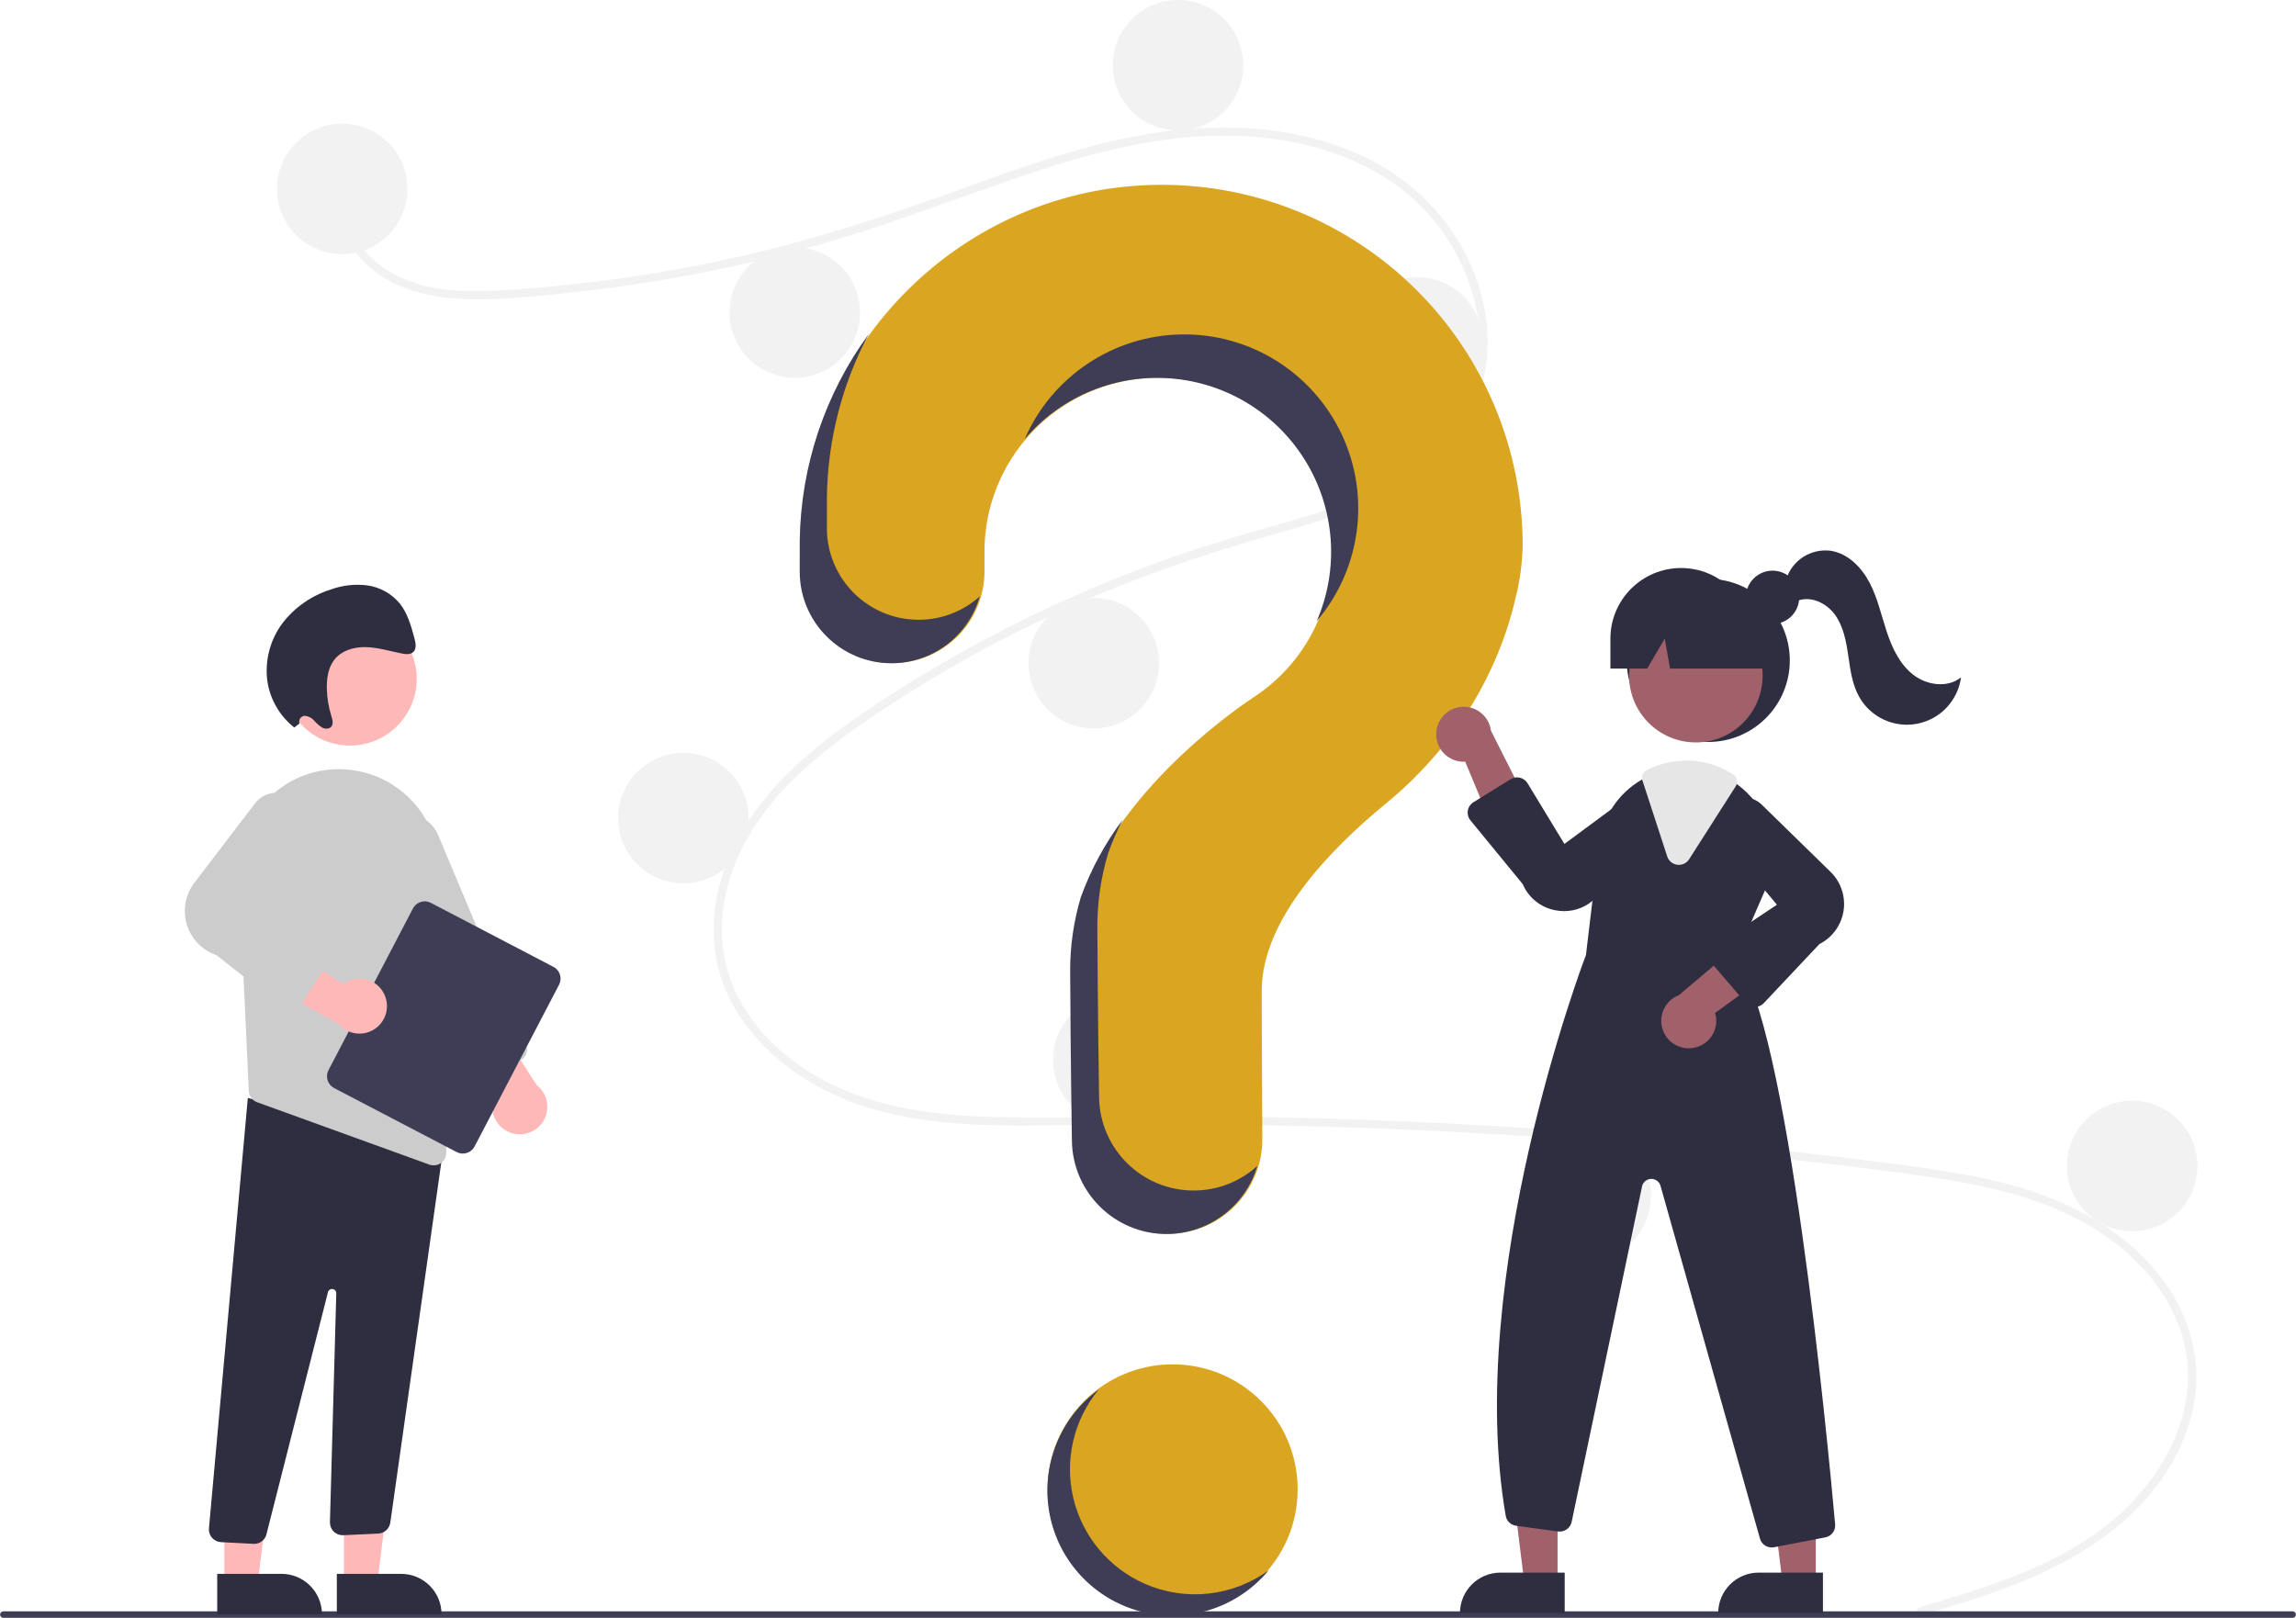
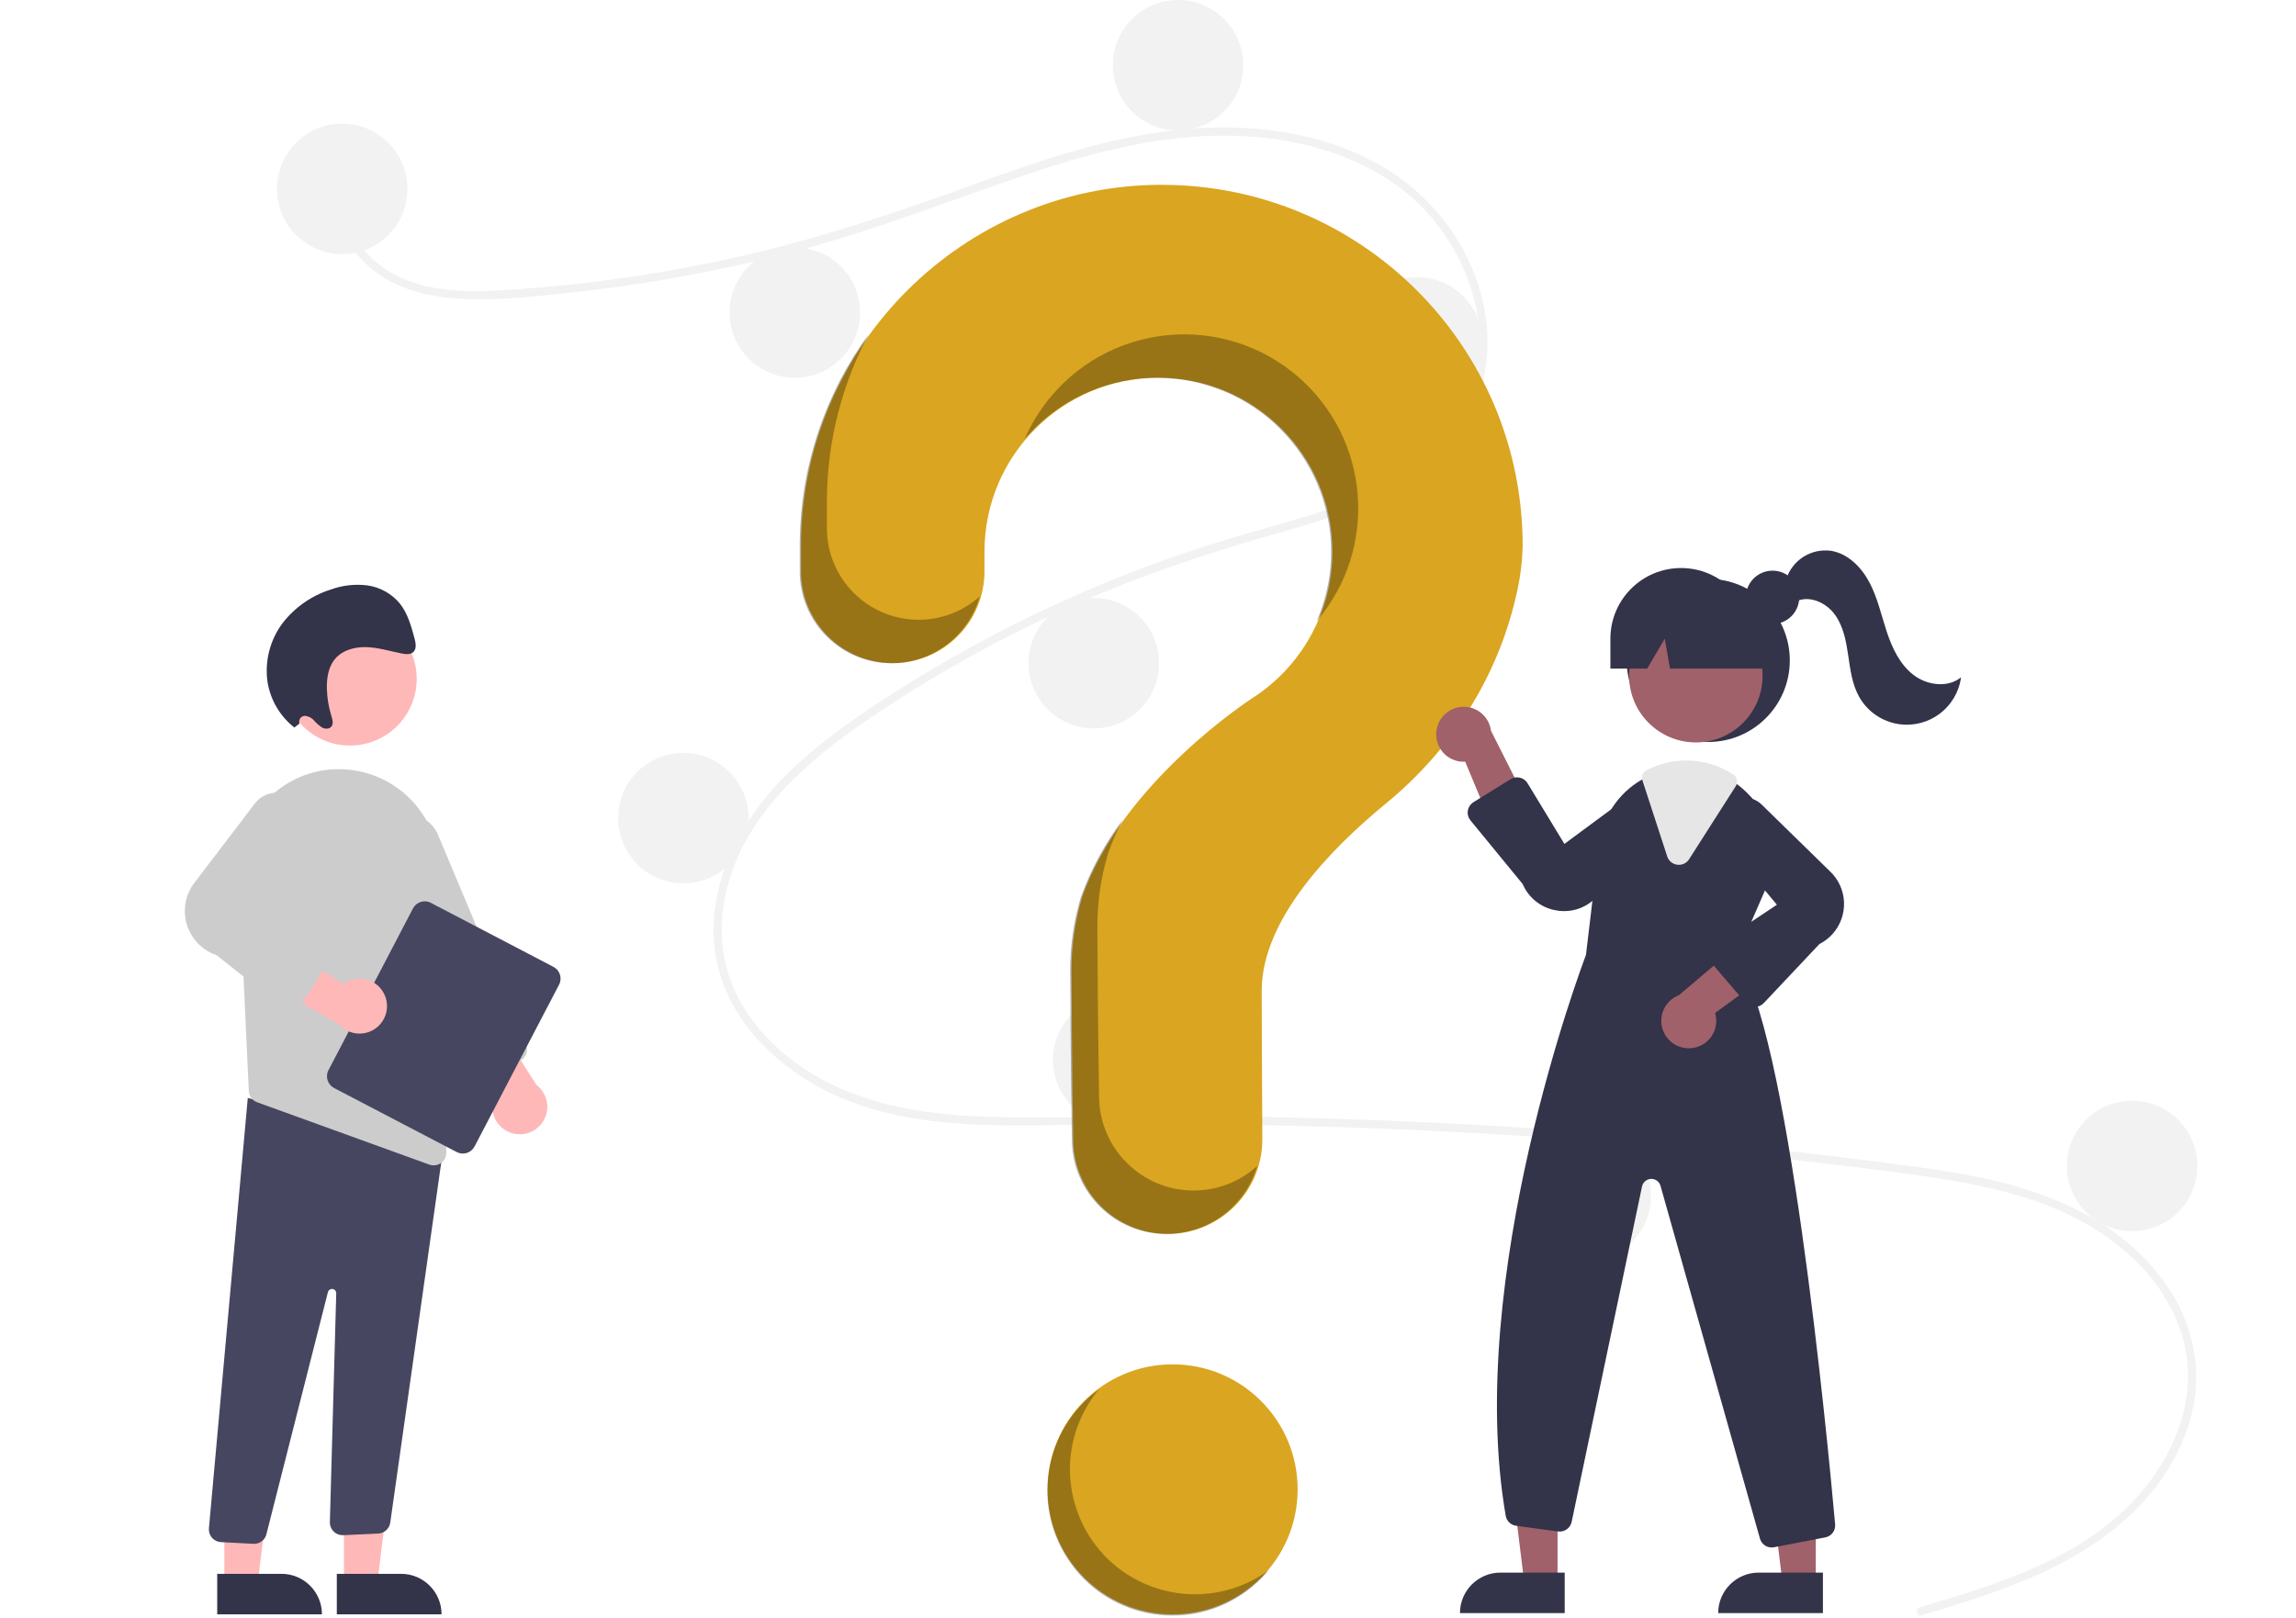
- <svg xmlns="http://www.w3.org/2000/svg" width="844.675" height="595.262" viewBox="0 0 844.675 595.262" role="img" artist="Katerina Limpitsouni" source="https://undraw.co/">
-   <circle cx="431.393" cy="548" r="46" fill="#daa520" />
-   <path d="M883.862,743.785c25.735-7.729,53.094-15.788,73.503-34.161,18.238-16.418,30.55-41.489,22.995-66.112-7.54-24.572-30.124-40.956-53.442-49.105-13.225-4.622-27.061-7.186-40.891-9.2-15.035-2.19-30.136-3.984-45.23-5.71q-91.677-10.486-184.044-12.811c-30.385-.765-60.764-.747-91.152-.306-27.139.394-55.722.384-80.899-11.151-19.578-8.97-37.348-25.289-42.803-46.734-6.297-24.755,5.318-49.964,21.98-67.892,8.783-9.45,19.047-17.404,29.636-24.717,11.487-7.934,23.375-15.306,35.521-22.188a494.634,494.634,0,0,1,74.767-34.468c12.746-4.634,25.68-8.633,38.728-12.321,11.017-3.115,22.068-6.234,32.716-10.477,20.583-8.204,40.161-22.1,45.395-44.881,4.96-21.591-3.403-45.031-18.065-61.071-16.963-18.557-42.539-26.692-67.06-28.008-27.528-1.478-54.422,5.412-80.297,14.156-27.597,9.326-54.599,20.049-82.778,27.603a556.958,556.958,0,0,1-85.196,15.837c-14.082,1.5-28.59,3.193-42.756,2.045-11.872-.962-23.684-4.454-32.434-12.88-7.503-7.225-11.972-17.154-10.435-27.632.279-1.903,3.17-1.094,2.893.798-1.87,12.755,6.8,24.509,17.484,30.529,12.348,6.958,27.374,6.968,41.122,6.172a537.825,537.825,0,0,0,88.515-12.796c28.593-6.531,56.164-15.866,83.704-25.839,26.156-9.472,52.897-18.716,80.84-20.767,24.246-1.78,49.752,1.752,70.874,14.423,18.564,11.136,32.215,29.707,36.565,51.018,4.25,20.825-1.636,41.785-17.4,56.317-16.321,15.046-38.701,21.479-59.557,27.404-26.452,7.514-52.337,16.298-77.392,27.703a485.824,485.824,0,0,0-72.8,40.928c-22.246,15.202-44.201,34.331-51.237,61.451-3.277,12.633-2.672,26.032,2.812,37.965,4.876,10.61,12.907,19.535,22.262,26.419,22.321,16.424,50.453,19.797,77.414,20.132,30.281.377,60.564-.645,90.855-.148q92.599,1.52,184.819,11.273,23.108,2.446,46.158,5.407c13.822,1.776,27.69,3.541,41.278,6.695,24.162,5.608,47.674,16.392,62.692,36.878a61.319,61.319,0,0,1,11.947,30.446c1.051,11.524-1.77,23.069-6.98,33.321-11.532,22.69-33.134,37.123-56.073,46.605-12.287,5.079-25.032,8.926-37.752,12.746-1.853.557-2.645-2.338-.798-2.893Z" transform="translate(-177.6623 -152.3692)" fill="#f2f2f2" />
-   <circle cx="125.893" cy="69.5" r="24" fill="#f2f2f2" />
-   <circle cx="292.393" cy="115" r="24" fill="#f2f2f2" />
-   <circle cx="433.393" cy="24" r="24" fill="#f2f2f2" />
-   <circle cx="521.393" cy="126" r="24" fill="#f2f2f2" />
-   <circle cx="402.393" cy="244" r="24" fill="#f2f2f2" />
-   <circle cx="251.393" cy="301" r="24" fill="#f2f2f2" />
-   <circle cx="411.393" cy="390" r="24" fill="#f2f2f2" />
-   <circle cx="583.393" cy="440" r="24" fill="#f2f2f2" />
-   <circle cx="784.393" cy="429" r="24" fill="#f2f2f2" />
-   <path d="M604.128,220.373c-71.892.508-130.756,58.93-131.777,130.816-.009.664-.014,5.33-.013,11.434a33.748,33.748,0,0,0,33.744,33.746h0a33.769,33.769,0,0,0,33.761-33.798c-.003-4.152-.006-7.026-.006-7.202a64,64,0,1,1,98.52,53.879l.012.014s-48.028,30.92-62.671,73.335l.012.003a94.004,94.004,0,0,0-3.874,26.768c0,3.725.219,36.321.643,62.778a34.786,34.786,0,0,0,34.79,34.222h0a34.796,34.796,0,0,0,34.794-35.011c-.147-24.229-.227-52.442-.227-54.489,0-26.045,25.125-51.995,45.764-68.917,23.766-19.487,40.868-46.043,47.737-75.999a86.762,86.762,0,0,0,2.499-18.834A132.75,132.75,0,0,0,604.128,220.373Z" transform="translate(-177.6623 -152.3692)" fill="#daa520" />
-   <path d="M1021.147,747.631H178.853a1.191,1.191,0,0,1,0-2.381h842.294a1.191,1.191,0,0,1,0,2.381Z" transform="translate(-177.6623 -152.3692)" fill="#3f3d56" />
-   <circle cx="628.449" cy="242.996" r="30" fill="#2f2e41" />
-   <polygon points="573.012 582.129 560.753 582.129 554.92 534.841 573.015 534.841 573.012 582.129" fill="#a0616a" />
-   <path d="M551.996,578.626h23.644a0,0,0,0,1,0,0v14.887a0,0,0,0,1,0,0H537.109a0,0,0,0,1,0,0v0A14.887,14.887,0,0,1,551.996,578.626Z" fill="#2f2e41" />
-   <polygon points="668.012 582.129 655.753 582.129 649.92 534.841 668.015 534.841 668.012 582.129" fill="#a0616a" />
-   <path d="M646.996,578.626h23.644a0,0,0,0,1,0,0v14.887a0,0,0,0,1,0,0H632.109a0,0,0,0,1,0,0v0A14.887,14.887,0,0,1,646.996,578.626Z" fill="#2f2e41" />
-   <circle cx="623.89" cy="248.61" r="24.561" fill="#a0616a" />
-   <path d="M816.191,504.775l10.99-25.25a31.383,31.383,0,0,0-6.95-35.6,31.873,31.873,0,0,0-3.07-2.67,30.935,30.935,0,0,0-18.99-6.57,32.179,32.179,0,0,0-13.4,2.98c-.36.16-.71.33-1.07.5-.69.33-1.37.69-2.03,1.06a31.678,31.678,0,0,0-15.7,23.88l-4.85,40.64c-1.22,3.19-44.74,118.39-29.52,206.34a4.467,4.467,0,0,0,3.82,3.67l15.43,2.1a4.497,4.497,0,0,0,5.01-3.53l25.89-123.41a3.503,3.503,0,0,1,6.8-.23l36.58,129.78a4.471,4.471,0,0,0,4.31,3.28,5.122,5.122,0,0,0,.87-.08l18.85-3.63a4.471,4.471,0,0,0,3.63-4.81C850.021,682.335,835.301,527.605,816.191,504.775Z" transform="translate(-177.6623 -152.3692)" fill="#2f2e41" />
-   <path d="M706.102,421.419A10.056,10.056,0,0,0,716.696,432.623l13.729,32.992,10.385-15.394-14.629-28.97a10.11,10.11,0,0,0-20.079.169Z" transform="translate(-177.6623 -152.3692)" fill="#a0616a" />
-   <path d="M800.19,537.996a10.056,10.056,0,0,0,8.427-12.913l28.885-21.038-17.39-6.512-24.764,20.977a10.11,10.11,0,0,0,4.842,19.487Z" transform="translate(-177.6623 -152.3692)" fill="#a0616a" />
-   <path d="M753.102,487.61a17.057,17.057,0,0,1-3.298-.325,16.305,16.305,0,0,1-11.948-9.616l-19.234-23.453a4.501,4.501,0,0,1,1.111-6.681l13.684-8.471a4.5,4.5,0,0,1,6.215,1.49l13.556,22.334L779.15,443.702A9.721,9.721,0,0,1,790.46,459.264l-25.912,23.637A16.253,16.253,0,0,1,753.102,487.61Z" transform="translate(-177.6623 -152.3692)" fill="#2f2e41" />
-   <path d="M823.252,522.883c-.035,0-.071,0-.106-.001a4.508,4.508,0,0,1-3.311-1.57l-12.166-14.193a4.5,4.5,0,0,1,.92-6.673l22.781-15.188-20.638-24.812a9.721,9.721,0,0,1,14.887-12.183l25.084,24.513a16.525,16.525,0,0,1-3.675,26.94l-20.501,21.754A4.507,4.507,0,0,1,823.252,522.883Z" transform="translate(-177.6623 -152.3692)" fill="#2f2e41" />
-   <path d="M795.307,470.584a4.632,4.632,0,0,1-.584-.037,4.461,4.461,0,0,1-3.71-3.069l-9.142-28.029a3.083,3.083,0,0,1,1.594-3.725l.297-.14c.269-.128.535-.254.807-.375a32.574,32.574,0,0,1,13.603-3.023,31.327,31.327,0,0,1,17.161,5.157,3.13,3.13,0,0,1,.901,4.294L799.084,468.504A4.455,4.455,0,0,1,795.307,470.584Z" transform="translate(-177.6623 -152.3692)" fill="#e6e6e6" />
-   <circle cx="652.101" cy="219.786" r="9.817" fill="#2f2e41" />
-   <path d="M796.111,361.365h0a26,26,0,0,0-26,26v11h13.529l6.471-11,1.941,11h41.059l-11-11A26,26,0,0,0,796.111,361.365Z" transform="translate(-177.6623 -152.3692)" fill="#2f2e41" />
-   <path d="M834.809,365.431a15.15,15.15,0,0,1,16.481-10.396c6.256,1.046,11.202,6.075,14.149,11.691s4.308,11.903,6.289,17.928,4.791,12.084,9.793,15.984,12.677,4.958,17.59.946a20.118,20.118,0,0,1-37.477,7.181c-2.592-4.612-3.261-10.017-4.03-15.251s-1.767-10.65-4.862-14.94-8.888-7.093-13.804-5.139Z" transform="translate(-177.6623 -152.3692)" fill="#2f2e41" />
-   <path d="M515.609,380.408h0a33.748,33.748,0,0,1-33.744-33.746c-0-6.104.004-10.771.013-11.434a131.507,131.507,0,0,1,15.359-59.909,131.803,131.803,0,0,0-25.359,75.909c-.009.664-.014,5.33-.013,11.434a33.748,33.748,0,0,0,33.744,33.746h0A33.773,33.773,0,0,0,538.097,371.817,33.622,33.622,0,0,1,515.609,380.408Z" transform="translate(-177.6623 -152.3692)" fill="#3f3d56" />
-   <path d="M606.415,291.478a64.004,64.004,0,0,1,55.659,89.413,63.997,63.997,0,1,0-107.426-66.985A63.871,63.871,0,0,1,606.415,291.478Z" transform="translate(-177.6623 -152.3692)" fill="#3f3d56" />
-   <path d="M616.797,590.408h0a34.787,34.787,0,0,1-34.79-34.222c-.423-26.456-.643-59.052-.643-62.778a94.004,94.004,0,0,1,3.874-26.768l-.012-.003a95.069,95.069,0,0,1,5.494-12.701,110.047,110.047,0,0,0-15.494,28.701l.012.003a94.004,94.004,0,0,0-3.874,26.768c0,3.725.219,36.321.643,62.778a34.787,34.787,0,0,0,34.79,34.222h0a34.803,34.803,0,0,0,33.402-25.048A34.66,34.66,0,0,1,616.797,590.408Z" transform="translate(-177.6623 -152.3692)" fill="#3f3d56" />
-   <polygon points="126.541 582.585 138.8 582.584 144.633 535.296 126.538 535.297 126.541 582.585" fill="#ffb8b8" />
-   <path d="M301.576,731.451H340.107a0,0,0,0,1,0,0v14.887a0,0,0,0,1,0,0H316.463A14.887,14.887,0,0,1,301.576,731.451v0A0,0,0,0,1,301.576,731.451Z" transform="translate(464.0541 1325.404) rotate(179.9974)" fill="#2f2e41" />
-   <polygon points="82.541 582.585 94.8 582.584 100.633 535.296 82.538 535.297 82.541 582.585" fill="#ffb8b8" />
-   <path d="M257.576,731.451H296.107a0,0,0,0,1,0,0v14.887a0,0,0,0,1,0,0H272.463A14.887,14.887,0,0,1,257.576,731.451v0A0,0,0,0,1,257.576,731.451Z" transform="translate(376.0541 1325.406) rotate(179.9974)" fill="#2f2e41" />
-   <path d="M270.917,720.411l-11.975-.63a4.673,4.673,0,0,1-4.419-4.967l14.313-158.466,65.911,17.786,6.35-1.732L321.239,712.686a4.696,4.696,0,0,1-4.358,3.945l-12.909.601a4.674,4.674,0,0,1-4.931-4.796l2.339-84.196a1.558,1.558,0,0,0-3.083-.36L275.739,716.692a4.646,4.646,0,0,1-4.569,3.725C271.086,720.418,271.002,720.416,270.917,720.411Z" transform="translate(-177.6623 -152.3692)" fill="#2f2e41" />
-   <circle cx="128.742" cy="249.759" r="24.561" fill="#ffb8b8" />
-   <path d="M265.512,474.287l2.701,58.267.976,21.199a4.642,4.642,0,0,0,3.074,4.175l63.336,22.943a4.477,4.477,0,0,0,1.6.28,4.644,4.644,0,0,0,4.664-4.788L339.266,471.597A36.93,36.93,0,0,0,308.522,435.92c-.613-.093-1.236-.187-1.859-.27a36.249,36.249,0,0,0-29.165,9.441,37.236,37.236,0,0,0-11.986,29.196Z" transform="translate(-177.6623 -152.3692)" fill="#ccc" />
-   <path d="M365.855,569.245a10.064,10.064,0,0,1-5.369-15.227l-21.478-28.56,18.534-1.147,17.554,27.297a10.111,10.111,0,0,1-9.242,17.637Z" transform="translate(-177.6623 -152.3692)" fill="#ffb8b8" />
-   <path d="M350.753,548.85a4.644,4.644,0,0,1-2.541-2.518L315.854,469.237a12.463,12.463,0,1,1,22.984-9.647l32.358,77.095a4.679,4.679,0,0,1-2.5,6.118l-14.365,6.029a4.642,4.642,0,0,1-3.577.017Z" transform="translate(-177.6623 -152.3692)" fill="#ccc" />
-   <path d="M298.508,546.131,329.587,486.622a4.878,4.878,0,0,1,6.575-2.063l45.112,23.56a4.878,4.878,0,0,1,2.063,6.575l-31.079,59.509a4.878,4.878,0,0,1-6.575,2.063L300.571,552.706A4.878,4.878,0,0,1,298.508,546.131Z" transform="translate(-177.6623 -152.3692)" fill="#3f3d56" />
-   <path d="M319.351,518.943a10.064,10.064,0,0,0-15.517-4.46l-29.778-19.754-.051,18.57L302.29,529.21a10.111,10.111,0,0,0,17.06-10.267Z" transform="translate(-177.6623 -152.3692)" fill="#ffb8b8" />
-   <path d="M281.701,523.119l-24.337-19.278a17.163,17.163,0,0,1-7.823-27.135l22.097-28.96a10.096,10.096,0,0,1,17.13,10.284l-17.484,28.6,25.694,12.187a4.674,4.674,0,0,1,1.948,6.72l-10.372,16.414a4.682,4.682,0,0,1-3.167,2.111c-.026.004-.051.008-.077.012A4.696,4.696,0,0,1,281.701,523.119Z" transform="translate(-177.6623 -152.3692)" fill="#ccc" />
-   <path d="M287.845,418.574a2.135,2.135,0,0,1,1.856-2.819,4.93,4.93,0,0,1,3.476,1.715,13.833,13.833,0,0,0,3.071,2.637c1.188.599,2.8.514,3.477-.628.636-1.072.2-2.508-.185-3.753a36.907,36.907,0,0,1-1.63-9.77c-.111-3.7.411-7.562,2.46-10.448,2.644-3.725,7.371-5.139,11.845-5.036s8.875,1.484,13.307,2.357c1.53.301,3.328.456,4.352-.73,1.088-1.261.688-3.301.226-5.004-1.201-4.417-2.475-8.985-5.265-12.552a18.898,18.898,0,0,0-12.061-6.79,28.938,28.938,0,0,0-13.462,1.528,36.096,36.096,0,0,0-17.683,12.319,29.236,29.236,0,0,0-5.578,21.6,26.667,26.667,0,0,0,9.886,16.855Z" transform="translate(-177.6623 -152.3692)" fill="#2f2e41" />
-   <path d="M598.92,735.149a45.994,45.994,0,0,1-17.07-71.489,45.997,45.997,0,1,0,62.569,66.464A45.969,45.969,0,0,1,598.92,735.149Z" transform="translate(-177.6623 -152.3692)" fill="#3f3d56" />
+ <svg xmlns="http://www.w3.org/2000/svg" id="Camada_1" version="1.1" viewBox="0 0 844.68 595.26">
+   <defs>
+     <style>
+       .st0 {
+         fill: #e6e6e6;
+       }
+ 
+       .st1 {
+         fill: #ccc;
+       }
+ 
+       .st2 {
+         fill: #ffb8b8;
+       }
+ 
+       .st3 {
+         fill: #daa520;
+       }
+ 
+       .st4 {
+         opacity: .3;
+       }
+ 
+       .st5 {
+         fill: #f2f2f2;
+       }
+ 
+       .st6 {
+         fill: #464660;
+       }
+ 
+       .st7 {
+         fill: #a0616a;
+       }
+ 
+       .st8 {
+         fill: #333349;
+       }
+     </style>
+   </defs>
+   <circle class="st3" cx="431.39" cy="548" r="46" />
+   <path class="st5" d="M706.2,591.42c25.73-7.73,53.09-15.79,73.5-34.16,18.24-16.42,30.55-41.49,22.99-66.11-7.54-24.57-30.12-40.96-53.44-49.11-13.22-4.62-27.06-7.19-40.89-9.2-15.03-2.19-30.14-3.98-45.23-5.71-61.12-6.99-122.47-11.26-184.04-12.81-30.38-.77-60.76-.75-91.15-.31-27.14.39-55.72.38-80.9-11.15-19.58-8.97-37.35-25.29-42.8-46.73-6.3-24.75,5.32-49.96,21.98-67.89,8.78-9.45,19.05-17.4,29.64-24.72,11.49-7.93,23.38-15.31,35.52-22.19,23.92-13.55,48.93-25.08,74.77-34.47,12.75-4.63,25.68-8.63,38.73-12.32,11.02-3.11,22.07-6.23,32.72-10.48,20.58-8.2,40.16-22.1,45.39-44.88,4.96-21.59-3.4-45.03-18.07-61.07-16.96-18.56-42.54-26.69-67.06-28.01-27.53-1.48-54.42,5.41-80.3,14.16-27.6,9.33-54.6,20.05-82.78,27.6-27.94,7.48-56.43,12.78-85.2,15.84-14.08,1.5-28.59,3.19-42.76,2.04-11.87-.96-23.68-4.45-32.43-12.88-7.5-7.22-11.97-17.15-10.44-27.63.28-1.9,3.17-1.09,2.89.8-1.87,12.76,6.8,24.51,17.48,30.53,12.35,6.96,27.37,6.97,41.12,6.17,29.81-1.8,59.42-6.08,88.51-12.8,28.59-6.53,56.16-15.87,83.7-25.84,26.16-9.47,52.9-18.72,80.84-20.77,24.25-1.78,49.75,1.75,70.87,14.42,18.56,11.14,32.21,29.71,36.56,51.02,4.25,20.82-1.64,41.79-17.4,56.32-16.32,15.05-38.7,21.48-59.56,27.4-26.45,7.51-52.34,16.3-77.39,27.7-25.4,11.53-49.75,25.22-72.8,40.93-22.25,15.2-44.2,34.33-51.24,61.45-3.28,12.63-2.67,26.03,2.81,37.96,4.88,10.61,12.91,19.53,22.26,26.42,22.32,16.42,50.45,19.8,77.41,20.13,30.28.38,60.56-.65,90.86-.15,61.73,1.01,123.34,4.77,184.82,11.27,15.41,1.63,30.79,3.43,46.16,5.41,13.82,1.78,27.69,3.54,41.28,6.69,24.16,5.61,47.67,16.39,62.69,36.88,6.67,8.88,10.79,19.4,11.95,30.45,1.05,11.52-1.77,23.07-6.98,33.32-11.53,22.69-33.13,37.12-56.07,46.6-12.29,5.08-25.03,8.93-37.75,12.75-1.85.56-2.64-2.34-.8-2.89h0Z" />
+   <circle class="st5" cx="125.89" cy="69.5" r="24" />
+   <circle class="st5" cx="292.39" cy="115" r="24" />
+   <circle class="st5" cx="433.39" cy="24" r="24" />
+   <circle class="st5" cx="521.39" cy="126" r="24" />
+   <circle class="st5" cx="402.39" cy="244" r="24" />
+   <circle class="st5" cx="251.39" cy="301" r="24" transform="translate(-85.99 500.93) rotate(-80.78)" />
+   <circle class="st5" cx="411.39" cy="390" r="24" />
+   <circle class="st5" cx="583.39" cy="440" r="24" />
+   <circle class="st5" cx="784.39" cy="429" r="24" />
+   <path class="st3" d="M426.47,68c-71.89.51-130.76,58.93-131.78,130.82,0,.66-.01,5.33-.01,11.43,0,18.64,15.11,33.74,33.74,33.75h0c18.65,0,33.77-15.13,33.76-33.78v-.02c0-4.15,0-7.03,0-7.2,0-35.35,28.64-64.01,63.99-64.01s64.01,28.64,64.01,63.99c0,21.82-11.11,42.14-29.48,53.91h.01s-48.03,30.93-62.67,73.35h.01c-2.57,8.69-3.88,17.71-3.87,26.77,0,3.73.22,36.32.64,62.78.31,18.99,15.79,34.23,34.79,34.22h0c19.22,0,34.8-15.58,34.79-34.8,0-.07,0-.14,0-.21-.15-24.23-.23-52.44-.23-54.49,0-26.04,25.13-51.99,45.76-68.92,23.77-19.49,40.87-46.04,47.74-76,1.52-6.17,2.36-12.48,2.5-18.83,0-73.32-59.43-132.75-132.75-132.75-.32,0-.64,0-.96,0Z" />
+   <circle class="st8" cx="628.45" cy="243" r="30" />
+   <polygon class="st7" points="573.01 582.13 560.75 582.13 554.92 534.84 573.02 534.84 573.01 582.13" />
+   <path class="st8" d="M552,578.63h23.64v14.89h-38.53c0-8.22,6.67-14.89,14.89-14.89Z" />
+   <polygon class="st7" points="668.01 582.13 655.75 582.13 649.92 534.84 668.02 534.84 668.01 582.13" />
+   <path class="st8" d="M647,578.63h23.64v14.89h-38.53c0-8.22,6.67-14.89,14.89-14.89Z" />
+   <circle class="st7" cx="623.89" cy="248.61" r="24.56" />
+   <path class="st8" d="M638.53,352.41l10.99-25.25c5.47-12.14,2.68-26.41-6.95-35.6-.97-.95-1.99-1.85-3.07-2.67-5.42-4.24-12.11-6.55-18.99-6.57-4.63.02-9.2,1.03-13.4,2.98-.36.16-.71.33-1.07.5-.69.33-1.37.69-2.03,1.06-8.73,5.01-14.56,13.88-15.7,23.88l-4.85,40.64c-1.22,3.19-44.74,118.39-29.52,206.34.33,1.93,1.88,3.42,3.82,3.67l15.43,2.1c2.34.32,4.52-1.22,5.01-3.53l25.89-123.41c.4-1.89,2.26-3.11,4.15-2.71,1.28.27,2.3,1.22,2.65,2.48l36.58,129.78c.54,1.94,2.3,3.28,4.31,3.28.29,0,.58-.03.87-.08l18.85-3.63c2.27-.42,3.84-2.51,3.63-4.81-2.77-30.89-17.49-185.62-36.6-208.45Z" />
+   <path class="st7" d="M528.44,269.05c-.64,5.52,3.31,10.51,8.82,11.15.59.07,1.18.09,1.77.05l13.73,32.99,10.39-15.39-14.63-28.97c-.7-5.54-5.77-9.46-11.31-8.75-4.63.59-8.26,4.28-8.77,8.92h0Z" />
+   <path class="st7" d="M622.53,385.63c5.51-.66,9.45-5.66,8.79-11.18-.07-.59-.19-1.17-.36-1.74l28.89-21.04-17.39-6.51-24.76,20.98c-5.22,1.98-7.85,7.81-5.88,13.03,1.65,4.37,6.09,7.04,10.72,6.45h0Z" />
+   <path class="st8" d="M575.44,335.24c-1.11,0-2.21-.11-3.3-.33-5.34-1.02-9.82-4.62-11.95-9.62l-19.23-23.45c-1.58-1.92-1.3-4.76.63-6.33.15-.13.32-.24.48-.35l13.68-8.47c2.11-1.31,4.89-.66,6.2,1.46,0,.01.01.02.02.03l13.56,22.33,25.96-19.19c4.76-2.49,10.63-.66,13.12,4.1,1.99,3.8,1.26,8.46-1.81,11.47l-25.91,23.64c-3.04,3.02-7.16,4.71-11.45,4.71Z" />
+   <path class="st8" d="M645.59,370.51s-.07,0-.11,0c-1.28-.03-2.48-.6-3.31-1.57l-12.17-14.19c-1.62-1.89-1.4-4.73.49-6.34.14-.12.28-.23.43-.33l22.78-15.19-20.64-24.81c-2.76-4.6-1.27-10.58,3.34-13.34,3.68-2.21,8.38-1.74,11.55,1.15l25.08,24.51c6.74,6.16,7.21,16.61,1.06,23.35-1.35,1.47-2.95,2.69-4.73,3.59l-20.5,21.75c-.85.9-2.04,1.41-3.27,1.41Z" />
+   <path class="st0" d="M617.64,318.21c-.2,0-.39-.01-.58-.04-1.73-.21-3.18-1.41-3.71-3.07l-9.14-28.03c-.47-1.47.21-3.06,1.59-3.72l.3-.14c.27-.13.54-.25.81-.38,4.26-1.98,8.9-3.01,13.6-3.02,6.1.01,12.07,1.8,17.16,5.16,1.42.95,1.82,2.86.9,4.29l-17.15,26.87c-.82,1.3-2.24,2.08-3.78,2.08Z" />
+   <circle class="st8" cx="652.1" cy="219.79" r="9.82" />
+   <path class="st8" d="M618.45,209h0c-14.36,0-26,11.64-26,26v11h13.53l6.47-11,1.94,11h41.06l-11-11c0-14.36-11.64-26-26-26Z" />
+   <path class="st8" d="M657.15,213.06c2.24-7.01,9.19-11.39,16.48-10.4,6.26,1.05,11.2,6.07,14.15,11.69s4.31,11.9,6.29,17.93,4.79,12.08,9.79,15.98,12.68,4.96,17.59.95c-1.48,11.01-11.6,18.74-22.62,17.26-6.26-.84-11.77-4.57-14.86-10.08-2.59-4.61-3.26-10.02-4.03-15.25s-1.77-10.65-4.86-14.94-8.89-7.09-13.8-5.14l-4.13-8Z" />
+   <path class="st4" d="M337.95,228.04h0c-18.64,0-33.74-15.11-33.74-33.75,0-6.1,0-10.77.01-11.43.28-20.91,5.55-41.44,15.36-59.91-16.12,22.06-24.98,48.59-25.36,75.91,0,.66-.01,5.33-.01,11.43,0,18.64,15.11,33.74,33.74,33.75h0c15.11,0,28.38-10.05,32.49-24.59-6.18,5.54-14.19,8.6-22.49,8.59Z" />
+   <path class="st4" d="M428.75,139.11c35.31,1.69,62.56,31.68,60.88,66.98-.37,7.73-2.14,15.33-5.22,22.43,22.91-26.91,19.67-67.3-7.24-90.22-26.91-22.91-67.3-19.67-90.22,7.24-4.1,4.81-7.46,10.2-9.97,15.99,12.84-15.1,31.97-23.39,51.77-22.43Z" />
+   <path class="st4" d="M439.13,438.04h0c-19,0-34.48-15.23-34.79-34.22-.42-26.46-.64-59.05-.64-62.78,0-9.06,1.3-18.08,3.87-26.77h-.01c1.52-4.36,3.36-8.61,5.49-12.7-6.56,8.74-11.78,18.42-15.49,28.7h.01c-2.57,8.69-3.88,17.71-3.87,26.77,0,3.73.22,36.32.64,62.78.31,18.99,15.79,34.23,34.79,34.22h0c15.46,0,29.07-10.21,33.4-25.05-6.4,5.83-14.74,9.06-23.4,9.05Z" />
+   <polygon class="st2" points="126.54 582.58 138.8 582.58 144.63 535.3 126.54 535.3 126.54 582.58" />
+   <path class="st8" d="M162.44,593.97h-38.53s0-14.89,0-14.89h23.64c8.22,0,14.89,6.66,14.89,14.89h0Z" />
+   <polygon class="st2" points="82.54 582.58 94.8 582.58 100.63 535.3 82.54 535.3 82.54 582.58" />
+   <path class="st8" d="M118.44,593.97h-38.53s0-14.89,0-14.89h23.64c8.22,0,14.89,6.66,14.89,14.89h0Z" />
+   <path class="st6" d="M93.25,568.04l-11.98-.63c-2.58-.14-4.56-2.33-4.42-4.91,0-.02,0-.04,0-.05l14.31-158.47,65.91,17.79,6.35-1.73-19.86,140.28c-.35,2.17-2.16,3.81-4.36,3.94l-12.91.6c-2.58.14-4.78-1.83-4.93-4.41,0-.13,0-.26,0-.39l2.34-84.2c.02-.86-.65-1.58-1.51-1.6-.75-.02-1.42.5-1.57,1.24l-22.56,88.81c-.44,2.17-2.35,3.73-4.57,3.73-.08,0-.17,0-.25,0Z" />
+   <circle class="st2" cx="128.74" cy="249.76" r="24.56" />
+   <path class="st1" d="M87.85,321.92l2.7,58.27.98,21.2c.08,1.89,1.3,3.54,3.07,4.18l63.34,22.94c.51.19,1.05.29,1.6.28,2.56.01,4.65-2.06,4.67-4.62,0-.06,0-.11,0-.17l-2.6-104.77c-.35-17.73-13.26-32.71-30.74-35.68-.61-.09-1.24-.19-1.86-.27-10.64-1.32-21.32,2.14-29.17,9.44-8.13,7.47-12.52,18.17-11.99,29.2h0Z" />
+   <path class="st2" d="M188.19,416.88c-5.31-1.65-8.28-7.29-6.63-12.59.29-.93.71-1.82,1.26-2.63l-21.48-28.56,18.53-1.15,17.55,27.3c4.42,3.42,5.23,9.77,1.81,14.18-2.6,3.36-7.01,4.74-11.06,3.45Z" />
+   <path class="st1" d="M173.09,396.48c-1.15-.47-2.06-1.37-2.54-2.52l-32.36-77.09c-2.67-6.34.31-13.65,6.66-16.32,6.34-2.67,13.65.31,16.32,6.66,0,0,0,.01,0,.02l32.36,77.1c1,2.38-.12,5.12-2.5,6.12l-14.37,6.03c-1.14.48-2.43.49-3.58.02h0Z" />
+   <path class="st6" d="M120.85,393.76l31.08-59.51c1.25-2.38,4.19-3.31,6.57-2.06l45.11,23.56c2.38,1.25,3.31,4.19,2.06,6.57l-31.08,59.51c-1.25,2.38-4.19,3.31-6.57,2.06l-45.11-23.56c-2.38-1.25-3.31-4.19-2.06-6.57Z" />
+   <path class="st2" d="M141.69,366.57c-1.96-5.2-7.76-7.83-12.96-5.87-.92.34-1.78.82-2.55,1.41l-29.78-19.75-.05,18.57,28.29,15.91c3.67,4.21,10.06,4.64,14.27.97,3.2-2.79,4.31-7.28,2.79-11.24h0Z" />
+   <path class="st1" d="M104.04,370.75l-24.34-19.28c-8.99-3.02-13.82-12.75-10.81-21.73.66-1.97,1.67-3.8,2.98-5.4l22.1-28.96c3.53-4.32,9.89-4.95,14.21-1.42,3.45,2.83,4.64,7.59,2.92,11.7l-17.48,28.6,25.69,12.19c2.33,1.11,3.33,3.89,2.22,6.23-.08.17-.17.34-.27.49l-10.37,16.41c-.71,1.12-1.86,1.89-3.17,2.11-.03,0-.05,0-.08.01-1.28.19-2.59-.15-3.61-.96Z" />
+   <path class="st8" d="M110.18,266.21c-.38-1.12.21-2.33,1.33-2.71.17-.06.35-.09.53-.11,1.34.07,2.6.69,3.48,1.71.89,1.02,1.92,1.91,3.07,2.64,1.19.6,2.8.51,3.48-.63.64-1.07.2-2.51-.18-3.75-.98-3.17-1.53-6.45-1.63-9.77-.11-3.7.41-7.56,2.46-10.45,2.64-3.72,7.37-5.14,11.85-5.04s8.88,1.48,13.31,2.36c1.53.3,3.33.46,4.35-.73,1.09-1.26.69-3.3.23-5-1.2-4.42-2.48-8.98-5.27-12.55-3.02-3.71-7.33-6.13-12.06-6.79-4.55-.56-9.16-.04-13.46,1.53-7.01,2.21-13.18,6.51-17.68,12.32-4.64,6.18-6.65,13.95-5.58,21.6,1.04,6.67,4.58,12.69,9.89,16.85l1.91-1.48Z" />
+   <path class="st4" d="M421.26,582.78c-23.29-10.14-33.95-37.24-23.8-60.53,1.72-3.95,3.99-7.64,6.73-10.96-20.52,14.98-25.01,43.76-10.03,64.27,14.98,20.52,43.76,25.01,64.27,10.03,3.09-2.26,5.88-4.89,8.32-7.83-13.19,9.64-30.52,11.56-45.5,5.02Z" />
</svg>
